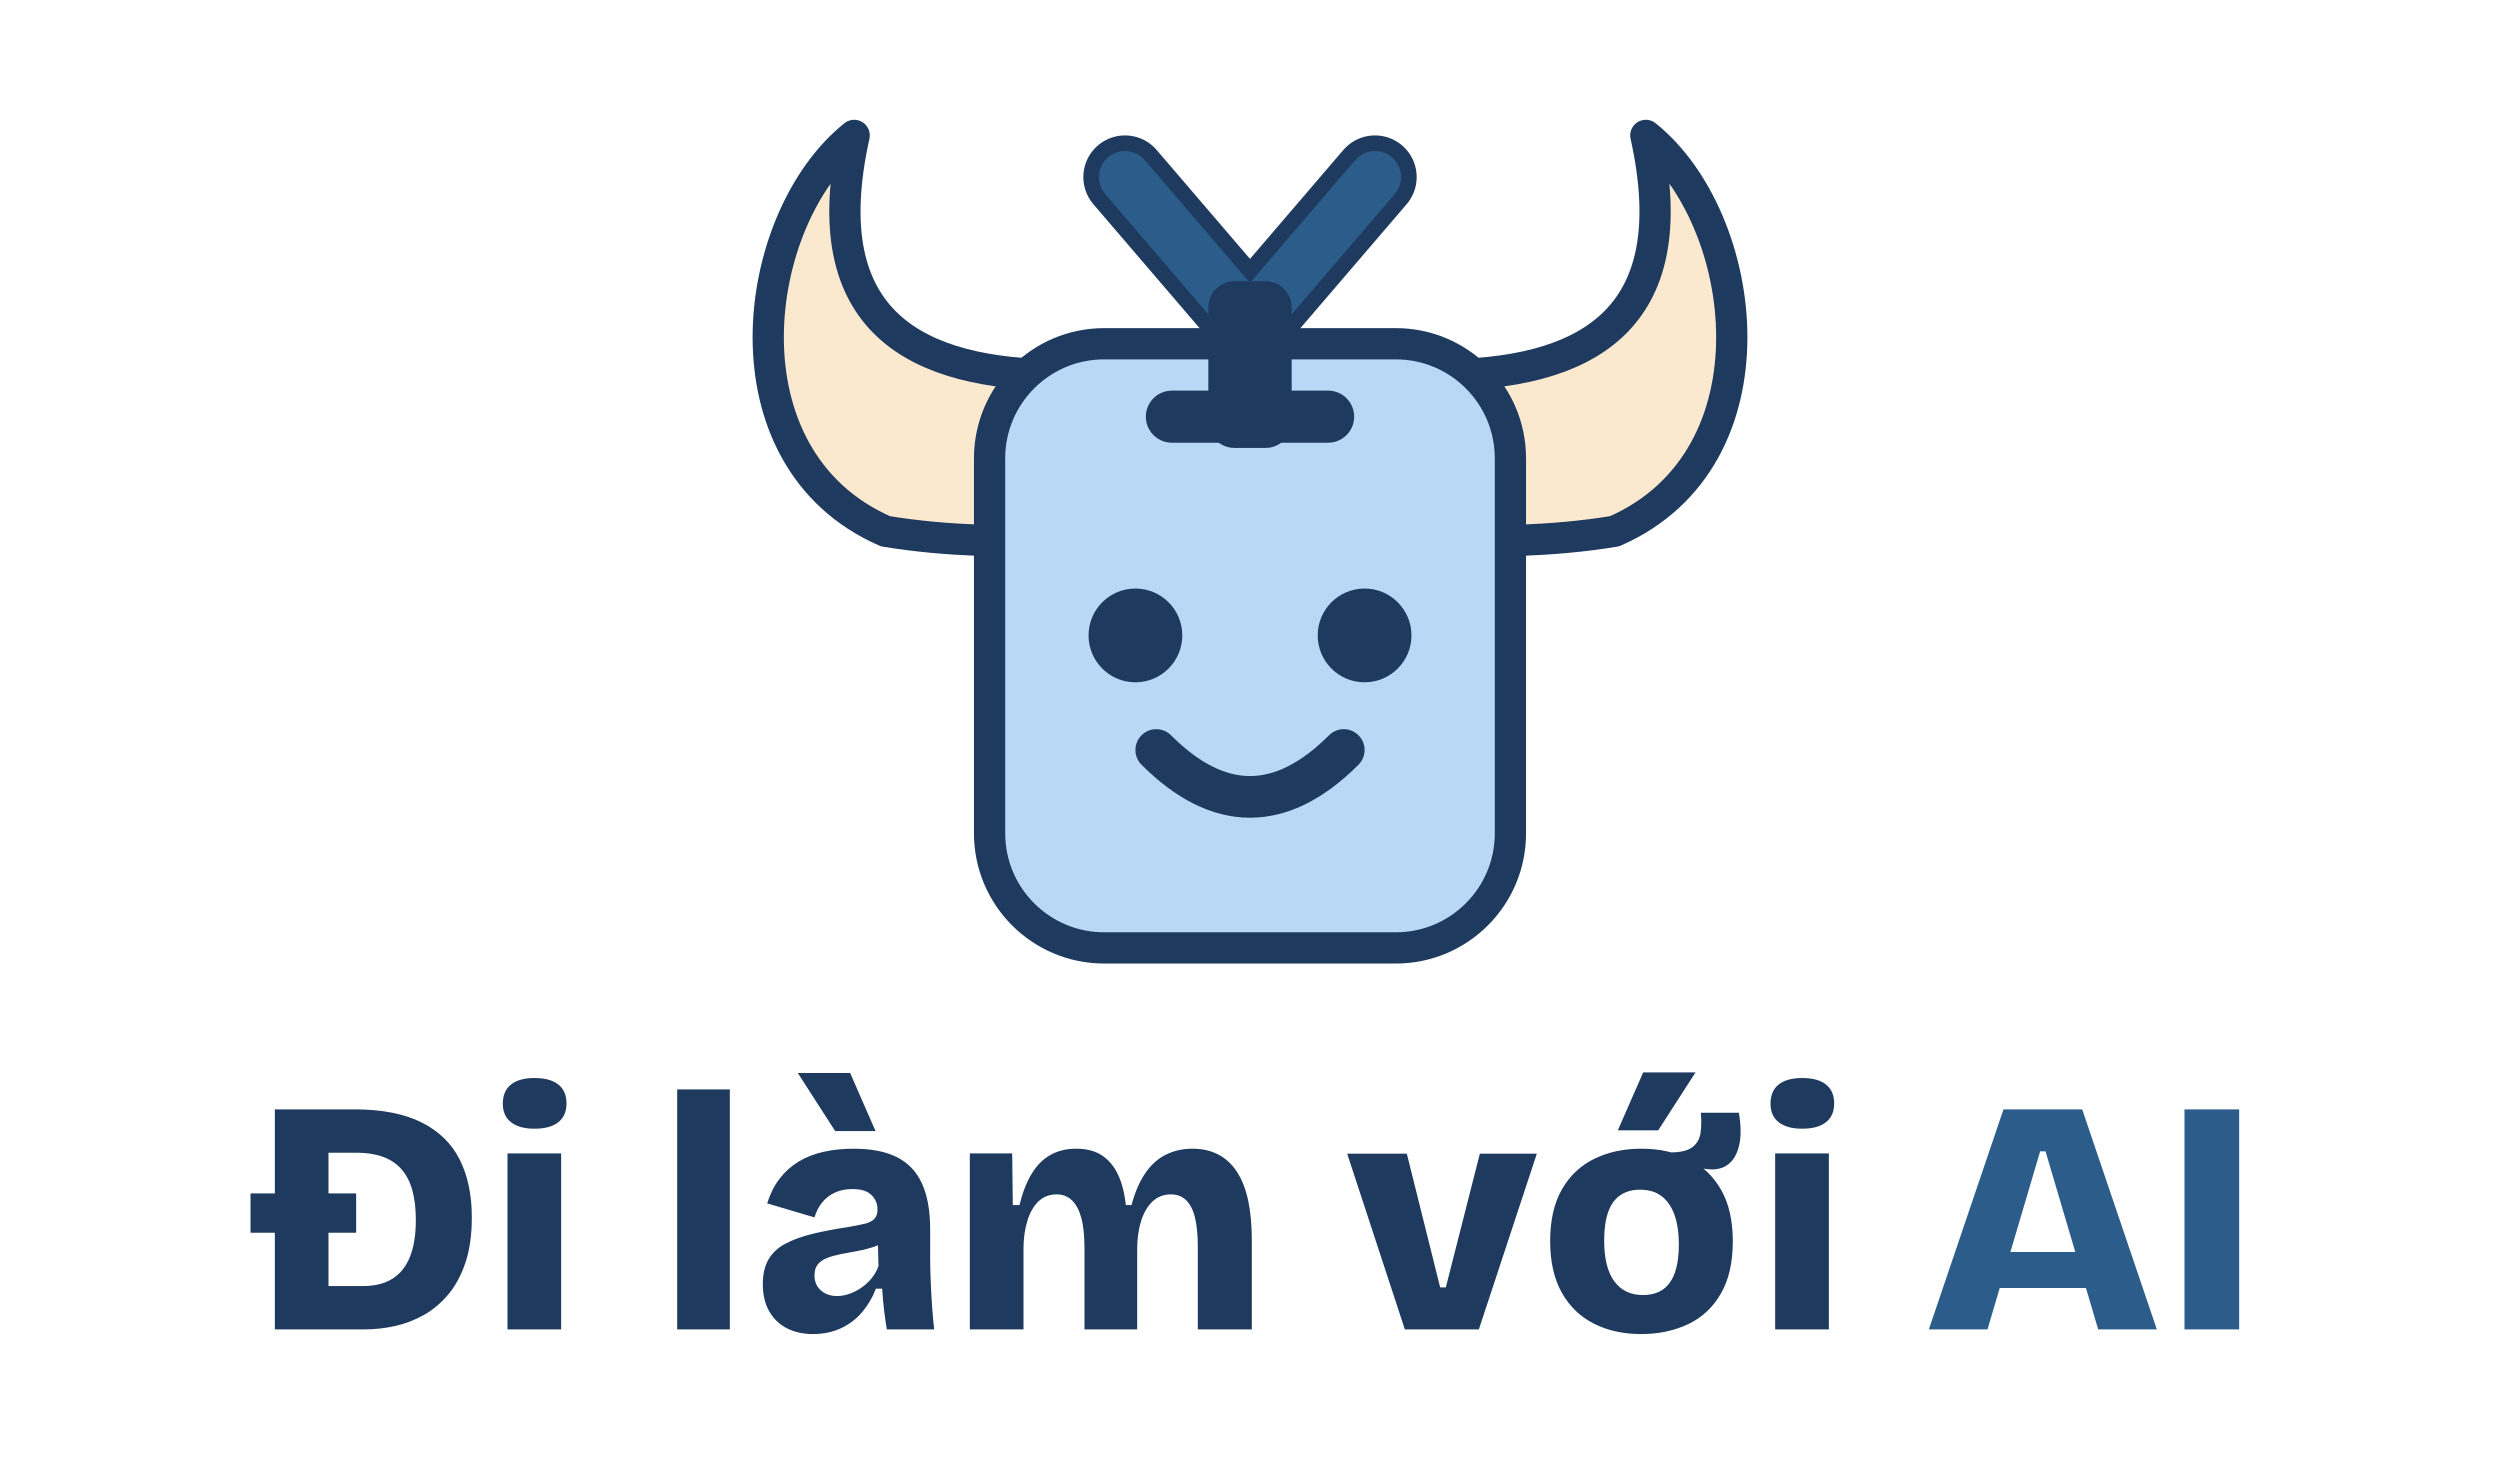
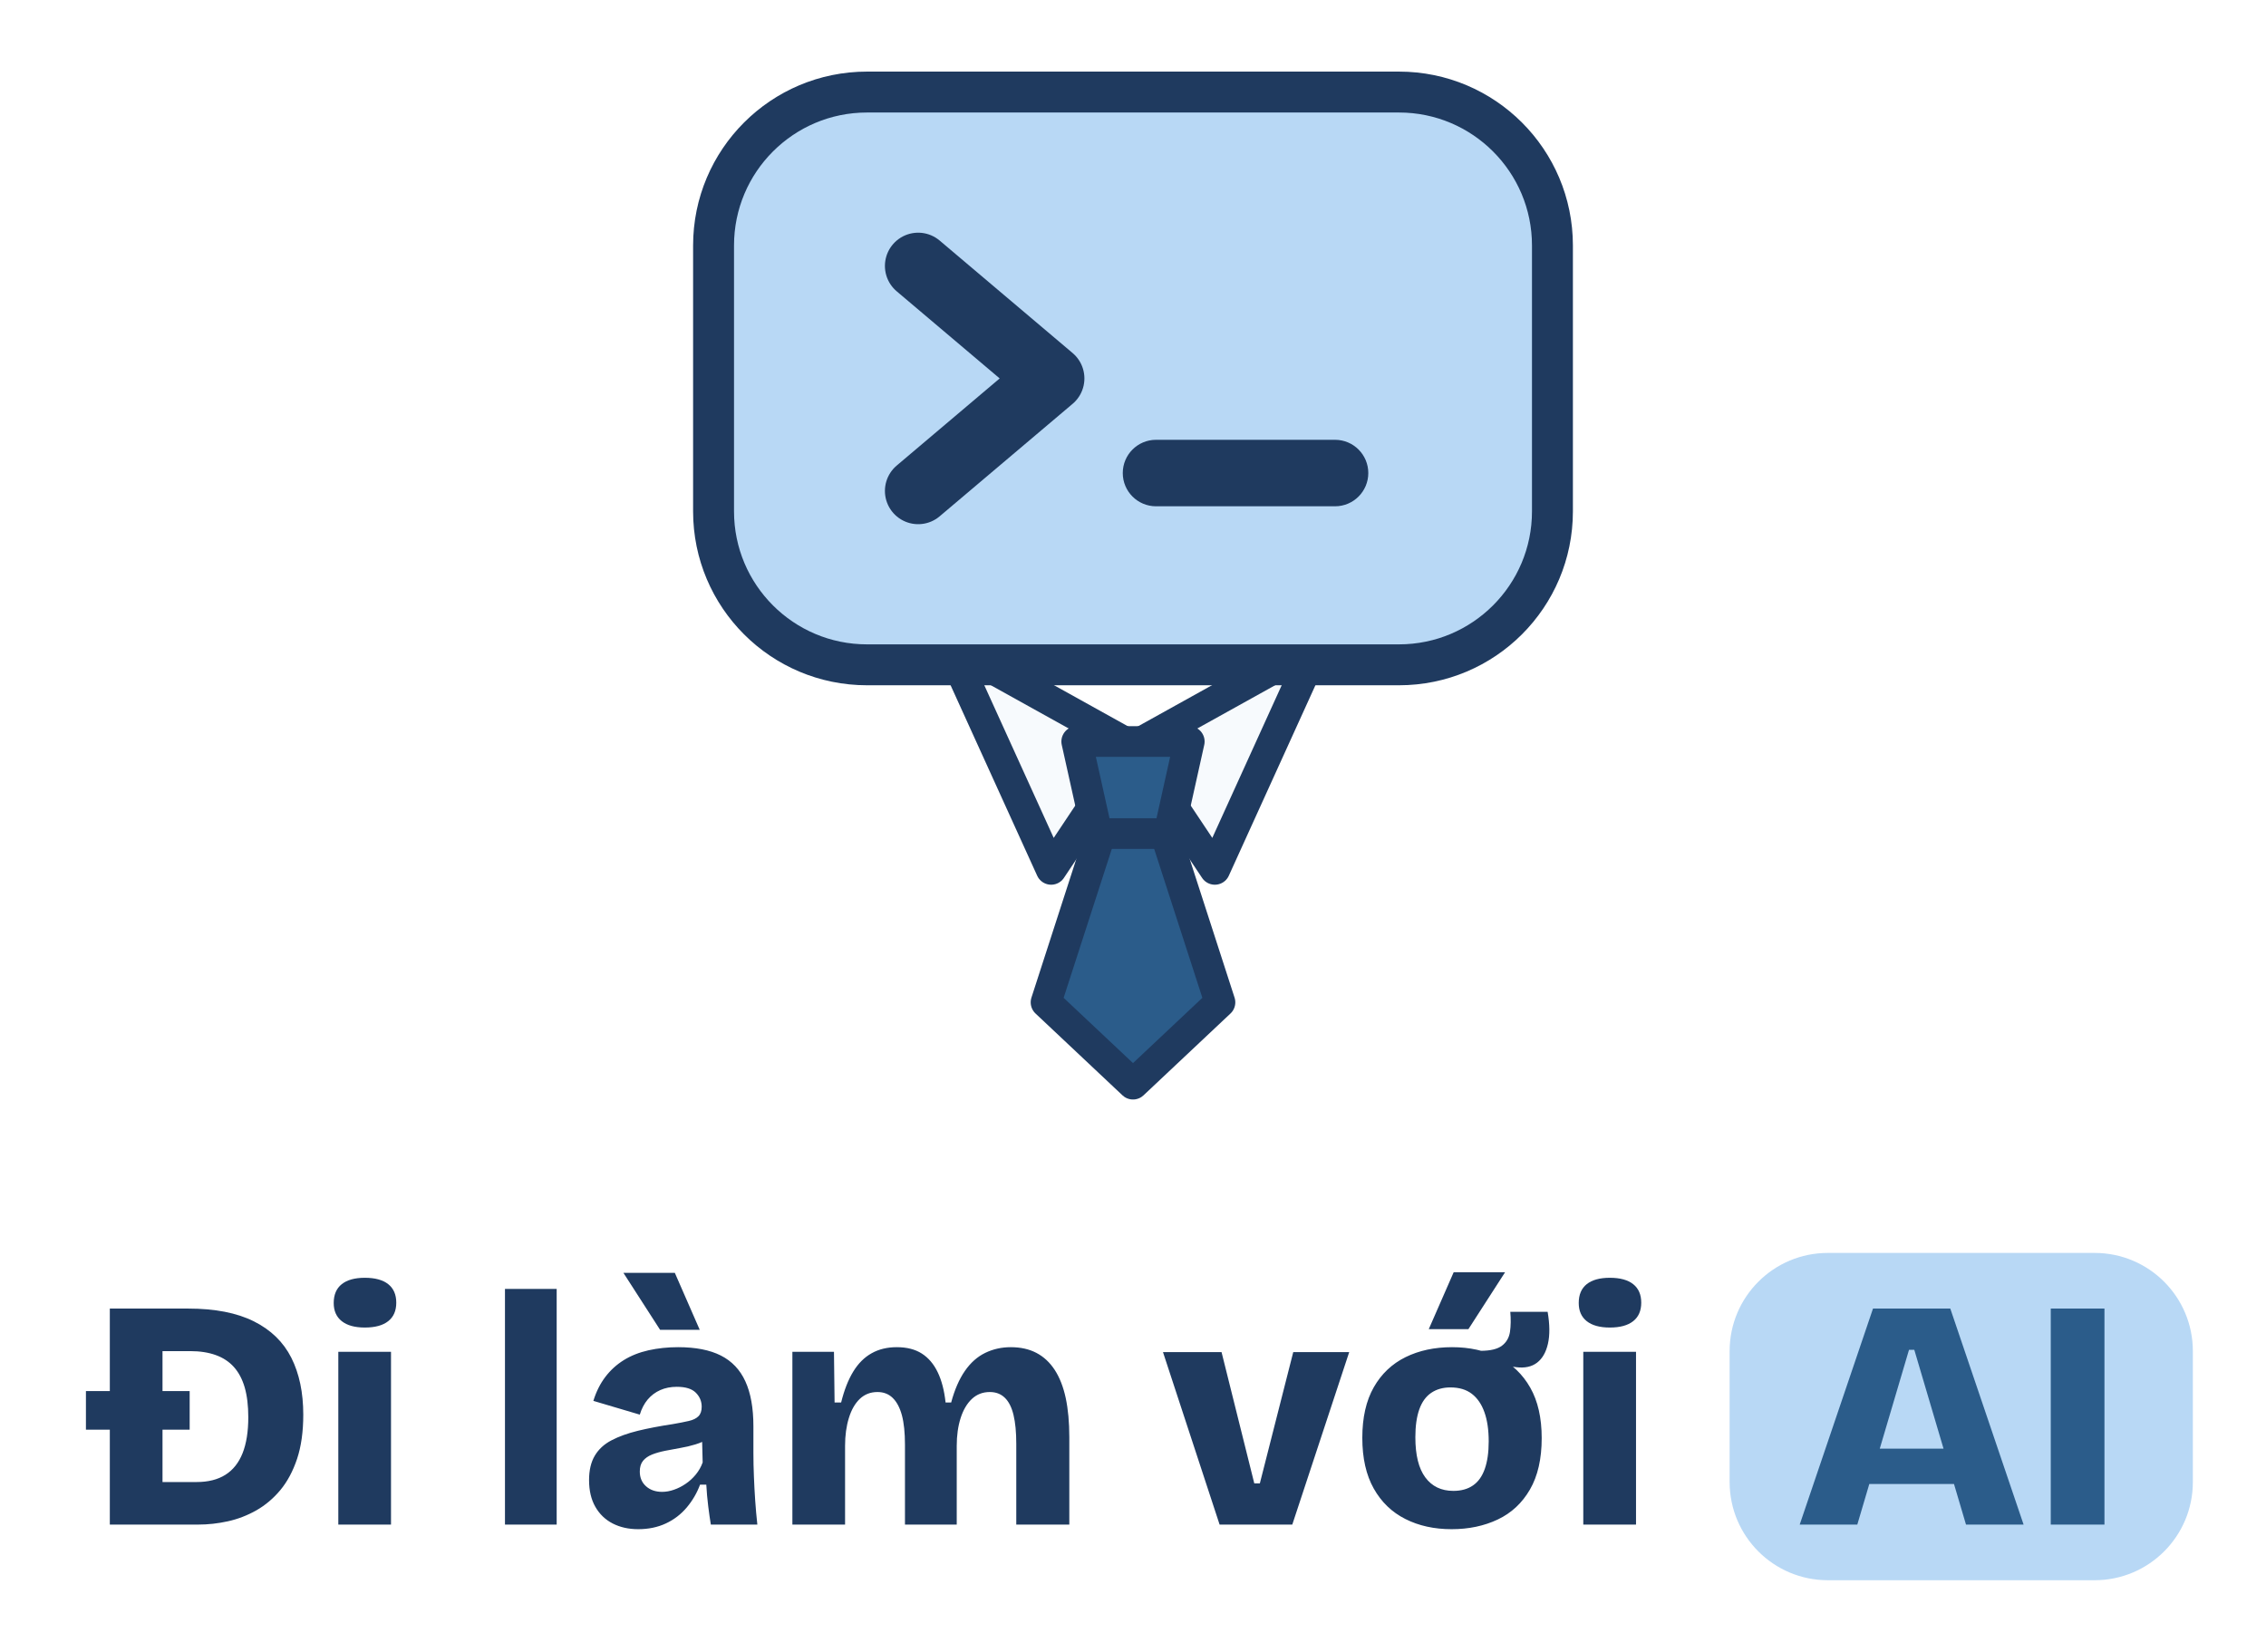
- <svg xmlns="http://www.w3.org/2000/svg" viewBox="0 0 480 280" width="480" height="280">
-   <g transform="translate(140 0)">
-     <g>
-       <path d="M 64 72 C 36 72 16 62 24 26 C 4 42 -2 88 30 102 C 42 104 54 104 68 104 Z" fill="#FBE9CF" stroke="#1F3A5F" stroke-width="6" stroke-linejoin="round" />
-       <path d="M 64 72 C 36 72 16 62 24 26 C 4 42 -2 88 30 102 C 42 104 54 104 68 104 Z" fill="#FBE9CF" stroke="#1F3A5F" stroke-width="6" stroke-linejoin="round" transform="translate(200 0) scale(-1 1)" />
-       <path d="M 76 34 L 100 62 L 124 34" fill="none" stroke="#1F3A5F" stroke-width="16" stroke-linecap="round" stroke-linejoin="round" />
-       <path d="M 76 34 L 100 62 L 124 34" fill="none" stroke="#2B5C8A" stroke-width="10" stroke-linecap="round" stroke-linejoin="round" />
-       <rect x="50" y="66" width="100" height="116" rx="22" fill="#B8D8F5" stroke="#1F3A5F" stroke-width="6" stroke-linejoin="round" />
-       <rect x="80" y="75" width="40" height="10" rx="5" fill="#1F3A5F" />
-       <circle cx="78" cy="122" r="9" fill="#1F3A5F" />
-       <circle cx="122" cy="122" r="9" fill="#1F3A5F" />
-       <path d="M 82 144 Q 100 162 118 144" fill="none" stroke="#1F3A5F" stroke-width="8" stroke-linecap="round" />
-       <rect x="92" y="54" width="16" height="32" rx="5" fill="#1F3A5F" />
+ <svg xmlns="http://www.w3.org/2000/svg" viewBox="0 0 443 323" width="443" height="323">
+   <g transform="translate(0 0)">
+     <g transform="translate(121.5 0)">
+       <g>
+         <path d="M64 126 L100 146 L84 170 Z" fill="#F7FAFD" stroke="#1F3A5F" stroke-width="6" stroke-linejoin="round" />
+         <path d="M136 126 L100 146 L116 170 Z" fill="#F7FAFD" stroke="#1F3A5F" stroke-width="6" stroke-linejoin="round" />
+         <path d="M94 162 L106 162 L117 196 L100 212 L83 196 Z" fill="#2B5C8A" stroke="#1F3A5F" stroke-width="6" stroke-linejoin="round" />
+         <path d="M89 145 L111 145 L107 163 L93 163 Z" fill="#2B5C8A" stroke="#1F3A5F" stroke-width="6" stroke-linejoin="round" />
+         <rect x="18" y="18" width="164" height="112" rx="30" fill="#B8D8F5" stroke="#1F3A5F" stroke-width="8" />
+         <path d="M58 52 L84 74 L58 96" fill="none" stroke="#1F3A5F" stroke-width="13" stroke-linecap="round" stroke-linejoin="round" />
+         <rect x="98" y="86" width="48" height="13" rx="6.5" fill="#1F3A5F" />
+       </g>
    </g>
+     <path d="M16.80 279.56L16.80 272.01L37.08 272.01L37.08 279.56L16.80 279.56ZM38.75 298.12L26.27 298.12L26.27 289.80L38.43 289.80Q41.82 289.80 44.06 288.39Q46.30 286.98 47.42 284.17Q48.54 281.35 48.54 277.13L48.54 277.13Q48.54 273.74 47.84 271.30Q47.13 268.87 45.72 267.30Q44.32 265.74 42.17 264.97Q40.03 264.20 37.15 264.20L37.15 264.20L26.27 264.20L26.27 255.88L36.76 255.88Q44.64 255.88 49.63 258.38Q54.62 260.87 56.96 265.51Q59.29 270.15 59.29 276.62L59.29 276.62Q59.29 281.61 58.08 285.26Q56.86 288.90 54.81 291.37Q52.76 293.83 50.11 295.34Q47.45 296.84 44.54 297.48Q41.63 298.12 38.75 298.12L38.75 298.12ZM31.77 298.12L21.47 298.12L21.47 255.88L31.77 255.88L31.77 298.12ZM76.44 298.12L66.14 298.12L66.14 264.33L76.44 264.33L76.44 298.12ZM71.32 259.59L71.32 259.59Q68.38 259.59 66.81 258.34Q65.24 257.10 65.24 254.79L65.24 254.79Q65.24 252.36 66.81 251.11Q68.38 249.86 71.32 249.86L71.32 249.86Q74.33 249.86 75.90 251.11Q77.47 252.36 77.47 254.73L77.47 254.73Q77.47 257.10 75.90 258.34Q74.33 259.59 71.32 259.59ZM108.83 298.12L98.72 298.12L98.72 252.04L108.83 252.04L108.83 298.12ZM124.76 299.02L124.76 299.02Q121.95 299.02 119.77 297.90Q117.60 296.78 116.38 294.63Q115.16 292.49 115.16 289.42L115.16 289.42Q115.16 286.54 116.28 284.65Q117.40 282.76 119.55 281.64Q121.69 280.52 124.70 279.78Q127.71 279.05 131.55 278.47L131.55 278.47Q133.40 278.15 134.65 277.86Q135.90 277.58 136.54 276.94Q137.18 276.30 137.18 275.08L137.18 275.08Q137.18 273.48 136.03 272.33Q134.88 271.18 132.32 271.18L132.32 271.18Q130.52 271.18 129.08 271.82Q127.64 272.46 126.62 273.67Q125.60 274.89 125.08 276.62L125.08 276.62L116.00 273.93Q116.83 271.24 118.33 269.26Q119.84 267.27 121.95 265.96Q124.06 264.65 126.78 264.04Q129.50 263.43 132.57 263.43L132.57 263.43Q137.69 263.43 140.92 265.06Q144.16 266.70 145.72 270.12Q147.29 273.54 147.29 278.92L147.29 278.92L147.29 284.10Q147.29 286.41 147.39 288.74Q147.48 291.08 147.64 293.42Q147.80 295.75 148.06 298.12L148.06 298.12L138.97 298.12Q138.72 296.65 138.46 294.57Q138.20 292.49 138.08 290.31L138.08 290.31L136.86 290.31Q135.96 292.74 134.27 294.76Q132.57 296.78 130.17 297.90Q127.77 299.02 124.76 299.02ZM129.44 291.72L129.44 291.72Q130.59 291.72 131.77 291.30Q132.96 290.89 134.04 290.15Q135.13 289.42 136.03 288.33Q136.92 287.24 137.37 285.96L137.37 285.96L137.24 280.90L138.65 281.22Q137.44 281.99 135.96 282.44Q134.49 282.89 132.99 283.14Q131.48 283.40 130.04 283.69Q128.60 283.98 127.48 284.42Q126.36 284.87 125.72 285.64Q125.08 286.41 125.08 287.75L125.08 287.75Q125.08 289.54 126.30 290.63Q127.52 291.72 129.44 291.72ZM136.80 260.04L129.05 260.04L121.88 248.90L131.93 248.90L136.80 260.04ZM165.21 298.12L154.91 298.12L154.91 276.30L154.91 264.33L163.04 264.33L163.16 274.25L164.44 274.25Q165.34 270.60 166.81 268.20Q168.28 265.80 170.40 264.62Q172.51 263.43 175.32 263.43L175.32 263.43Q178.27 263.43 180.22 264.68Q182.17 265.93 183.32 268.33Q184.48 270.73 184.86 274.25L184.86 274.25L185.95 274.25Q186.97 270.47 188.64 268.07Q190.30 265.67 192.60 264.55Q194.91 263.43 197.60 263.43L197.60 263.43Q200.48 263.43 202.62 264.55Q204.76 265.67 206.20 267.88Q207.64 270.09 208.35 273.38Q209.05 276.68 209.05 281.03L209.05 281.03L209.05 298.12L198.68 298.12L198.68 282.31Q198.68 278.92 198.14 276.68Q197.60 274.44 196.44 273.32Q195.29 272.20 193.50 272.20L193.50 272.20Q191.45 272.20 190.01 273.54Q188.57 274.89 187.80 277.29Q187.04 279.69 187.04 282.70L187.04 282.70L187.04 298.12L176.92 298.12L176.92 282.50Q176.92 278.98 176.32 276.74Q175.71 274.50 174.52 273.35Q173.34 272.20 171.55 272.20L171.55 272.20Q169.50 272.20 168.09 273.54Q166.68 274.89 165.95 277.29Q165.21 279.69 165.21 282.70L165.21 282.70L165.21 298.12ZM252.64 298.12L238.43 298.12L227.36 264.39L238.81 264.39L245.21 290.06L246.30 290.06L252.83 264.39L263.77 264.39L252.64 298.12ZM296.41 267.34L296.41 267.34L289.44 266.38L289.44 264.14Q292.32 264.14 293.63 263.14Q294.94 262.15 295.20 260.42Q295.45 258.70 295.26 256.52L295.26 256.52L302.56 256.52Q303.20 260.23 302.62 262.76Q302.04 265.29 300.48 266.47Q298.91 267.66 296.41 267.34ZM283.80 299.02L283.80 299.02Q278.68 299.02 274.75 297.03Q270.81 295.05 268.57 291.08Q266.33 287.11 266.33 281.16L266.33 281.16Q266.33 275.21 268.57 271.27Q270.81 267.34 274.78 265.38Q278.75 263.43 283.87 263.43L283.87 263.43Q288.99 263.43 292.96 265.42Q296.92 267.40 299.16 271.34Q301.40 275.27 301.40 281.22L301.40 281.22Q301.40 287.30 299.10 291.27Q296.80 295.24 292.80 297.13Q288.80 299.02 283.80 299.02ZM284.12 291.53L284.12 291.53Q286.43 291.53 287.96 290.47Q289.50 289.42 290.27 287.24Q291.04 285.06 291.04 281.86L291.04 281.86Q291.04 278.47 290.20 276.14Q289.37 273.80 287.74 272.55Q286.11 271.30 283.55 271.30L283.55 271.30Q281.37 271.30 279.80 272.36Q278.24 273.42 277.47 275.59Q276.70 277.77 276.70 281.03L276.70 281.03Q276.70 286.28 278.65 288.90Q280.60 291.53 284.12 291.53ZM294.24 248.78L287.07 259.91L279.32 259.91L284.19 248.78L294.24 248.78ZM319.84 298.12L309.53 298.12L309.53 264.33L319.84 264.33L319.84 298.12ZM314.72 259.59L314.72 259.59Q311.77 259.59 310.20 258.34Q308.64 257.10 308.64 254.79L308.64 254.79Q308.64 252.36 310.20 251.11Q311.77 249.86 314.72 249.86L314.72 249.86Q317.72 249.86 319.29 251.11Q320.86 252.36 320.86 254.73L320.86 254.73Q320.86 257.10 319.29 258.34Q317.72 259.59 314.72 259.59Z" fill="#1F3A5F" />
+     <rect x="338.14" y="245" width="90.56" height="64" rx="19.2" fill="#B8D8F5" />
+     <path d="M363.10 298.12L351.84 298.12L366.17 255.88L381.28 255.88L395.61 298.12L384.35 298.12L374.24 263.94L373.21 263.94L363.10 298.12ZM388.64 290.18L360.35 290.18L360.35 283.27L388.64 283.27L388.64 290.18ZM411.42 298.12L400.92 298.12L400.92 255.88L411.42 255.88L411.42 298.12Z" fill="#2B5C8A" />
  </g>
-   <path d="M48.10 236.68L48.10 229.13L68.38 229.13L68.38 236.68L48.10 236.68ZM70.05 255.24L57.57 255.24L57.57 246.92L69.73 246.92Q73.12 246.92 75.36 245.51Q77.60 244.10 78.72 241.29Q79.84 238.47 79.84 234.25L79.84 234.25Q79.84 230.86 79.14 228.42Q78.43 225.99 77.02 224.42Q75.62 222.86 73.47 222.09Q71.33 221.32 68.45 221.32L68.45 221.32L57.57 221.32L57.57 213L68.06 213Q75.94 213 80.93 215.50Q85.92 217.99 88.26 222.63Q90.59 227.27 90.59 233.74L90.59 233.74Q90.59 238.73 89.38 242.38Q88.16 246.02 86.11 248.49Q84.06 250.95 81.41 252.46Q78.75 253.96 75.84 254.60Q72.93 255.24 70.05 255.24L70.05 255.24ZM63.07 255.24L52.77 255.24L52.77 213L63.07 213L63.07 255.24ZM107.74 255.24L97.44 255.24L97.44 221.45L107.74 221.45L107.74 255.24ZM102.62 216.71L102.62 216.71Q99.68 216.71 98.11 215.46Q96.54 214.22 96.54 211.91L96.54 211.91Q96.54 209.48 98.11 208.23Q99.68 206.98 102.62 206.98L102.62 206.98Q105.63 206.98 107.20 208.23Q108.77 209.48 108.77 211.85L108.77 211.85Q108.77 214.22 107.20 215.46Q105.63 216.71 102.62 216.71ZM140.13 255.24L130.02 255.24L130.02 209.16L140.13 209.16L140.13 255.24ZM156.06 256.14L156.06 256.14Q153.25 256.14 151.07 255.02Q148.90 253.90 147.68 251.75Q146.46 249.61 146.46 246.54L146.46 246.54Q146.46 243.66 147.58 241.77Q148.70 239.88 150.85 238.76Q152.99 237.64 156.00 236.90Q159.01 236.17 162.85 235.59L162.85 235.59Q164.70 235.27 165.95 234.98Q167.20 234.70 167.84 234.06Q168.48 233.42 168.48 232.20L168.48 232.20Q168.48 230.60 167.33 229.45Q166.18 228.30 163.62 228.30L163.62 228.30Q161.82 228.30 160.38 228.94Q158.94 229.58 157.92 230.79Q156.90 232.01 156.38 233.74L156.38 233.74L147.30 231.05Q148.13 228.36 149.63 226.38Q151.14 224.39 153.25 223.08Q155.36 221.77 158.08 221.16Q160.80 220.55 163.87 220.55L163.87 220.55Q168.99 220.55 172.22 222.18Q175.46 223.82 177.02 227.24Q178.59 230.66 178.59 236.04L178.59 236.04L178.59 241.22Q178.59 243.53 178.69 245.86Q178.78 248.20 178.94 250.54Q179.10 252.87 179.36 255.24L179.36 255.24L170.27 255.24Q170.02 253.77 169.76 251.69Q169.50 249.61 169.38 247.43L169.38 247.43L168.16 247.43Q167.26 249.86 165.57 251.88Q163.87 253.90 161.47 255.02Q159.07 256.14 156.06 256.14ZM160.74 248.84L160.74 248.84Q161.89 248.84 163.07 248.42Q164.26 248.01 165.34 247.27Q166.43 246.54 167.33 245.45Q168.22 244.36 168.67 243.08L168.67 243.08L168.54 238.02L169.95 238.34Q168.74 239.11 167.26 239.56Q165.79 240.01 164.29 240.26Q162.78 240.52 161.34 240.81Q159.90 241.10 158.78 241.54Q157.66 241.99 157.02 242.76Q156.38 243.53 156.38 244.87L156.38 244.87Q156.38 246.66 157.60 247.75Q158.82 248.84 160.74 248.84ZM168.10 217.16L160.35 217.16L153.18 206.02L163.23 206.02L168.10 217.16ZM196.51 255.24L186.21 255.24L186.21 233.42L186.21 221.45L194.34 221.45L194.46 231.37L195.74 231.37Q196.64 227.72 198.11 225.32Q199.58 222.92 201.70 221.74Q203.81 220.55 206.62 220.55L206.62 220.55Q209.57 220.55 211.52 221.80Q213.47 223.05 214.62 225.45Q215.78 227.85 216.16 231.37L216.16 231.37L217.25 231.37Q218.27 227.59 219.94 225.19Q221.60 222.79 223.90 221.67Q226.21 220.55 228.90 220.55L228.90 220.55Q231.78 220.55 233.92 221.67Q236.06 222.79 237.50 225Q238.94 227.21 239.65 230.50Q240.35 233.80 240.35 238.15L240.35 238.15L240.35 255.24L229.98 255.24L229.98 239.43Q229.98 236.04 229.44 233.80Q228.90 231.56 227.74 230.44Q226.59 229.32 224.80 229.32L224.80 229.32Q222.75 229.32 221.31 230.66Q219.87 232.01 219.10 234.41Q218.34 236.81 218.34 239.82L218.34 239.82L218.34 255.24L208.22 255.24L208.22 239.62Q208.22 236.10 207.62 233.86Q207.01 231.62 205.82 230.47Q204.64 229.32 202.85 229.32L202.85 229.32Q200.80 229.32 199.39 230.66Q197.98 232.01 197.25 234.41Q196.51 236.81 196.51 239.82L196.51 239.82L196.51 255.24ZM283.94 255.24L269.73 255.24L258.66 221.51L270.11 221.51L276.51 247.18L277.60 247.18L284.13 221.51L295.07 221.51L283.94 255.24ZM327.71 224.46L327.71 224.46L320.74 223.50L320.74 221.26Q323.62 221.26 324.93 220.26Q326.24 219.27 326.50 217.54Q326.75 215.82 326.56 213.64L326.56 213.64L333.86 213.64Q334.50 217.35 333.92 219.88Q333.34 222.41 331.78 223.59Q330.21 224.78 327.71 224.46ZM315.10 256.14L315.10 256.14Q309.98 256.14 306.05 254.15Q302.11 252.17 299.87 248.20Q297.63 244.23 297.63 238.28L297.63 238.28Q297.63 232.33 299.87 228.39Q302.11 224.46 306.08 222.50Q310.05 220.55 315.17 220.55L315.17 220.55Q320.29 220.55 324.26 222.54Q328.22 224.52 330.46 228.46Q332.70 232.39 332.70 238.34L332.70 238.34Q332.70 244.42 330.40 248.39Q328.10 252.36 324.10 254.25Q320.10 256.14 315.10 256.14ZM315.42 248.65L315.42 248.65Q317.73 248.65 319.26 247.59Q320.80 246.54 321.57 244.36Q322.34 242.18 322.34 238.98L322.34 238.98Q322.34 235.59 321.50 233.26Q320.67 230.92 319.04 229.67Q317.41 228.42 314.85 228.42L314.85 228.42Q312.67 228.42 311.10 229.48Q309.54 230.54 308.77 232.71Q308 234.89 308 238.15L308 238.15Q308 243.40 309.95 246.02Q311.90 248.65 315.42 248.65ZM325.54 205.90L318.37 217.03L310.62 217.03L315.49 205.90L325.54 205.90ZM351.14 255.24L340.83 255.24L340.83 221.45L351.14 221.45L351.14 255.24ZM346.02 216.71L346.02 216.71Q343.07 216.71 341.50 215.46Q339.94 214.22 339.94 211.91L339.94 211.91Q339.94 209.48 341.50 208.23Q343.07 206.98 346.02 206.98L346.02 206.98Q349.02 206.98 350.59 208.23Q352.16 209.48 352.16 211.85L352.16 211.85Q352.16 214.22 350.59 215.46Q349.02 216.71 346.02 216.71Z" fill="#1F3A5F" />
-   <path d="M381.60 255.24L370.34 255.24L384.67 213L399.78 213L414.11 255.24L402.85 255.24L392.74 221.06L391.71 221.06L381.60 255.24ZM407.14 247.30L378.85 247.30L378.85 240.39L407.14 240.39L407.14 247.30ZM429.92 255.24L419.42 255.24L419.42 213L429.92 213L429.92 255.24Z" fill="#2B5C8A" />
</svg>
